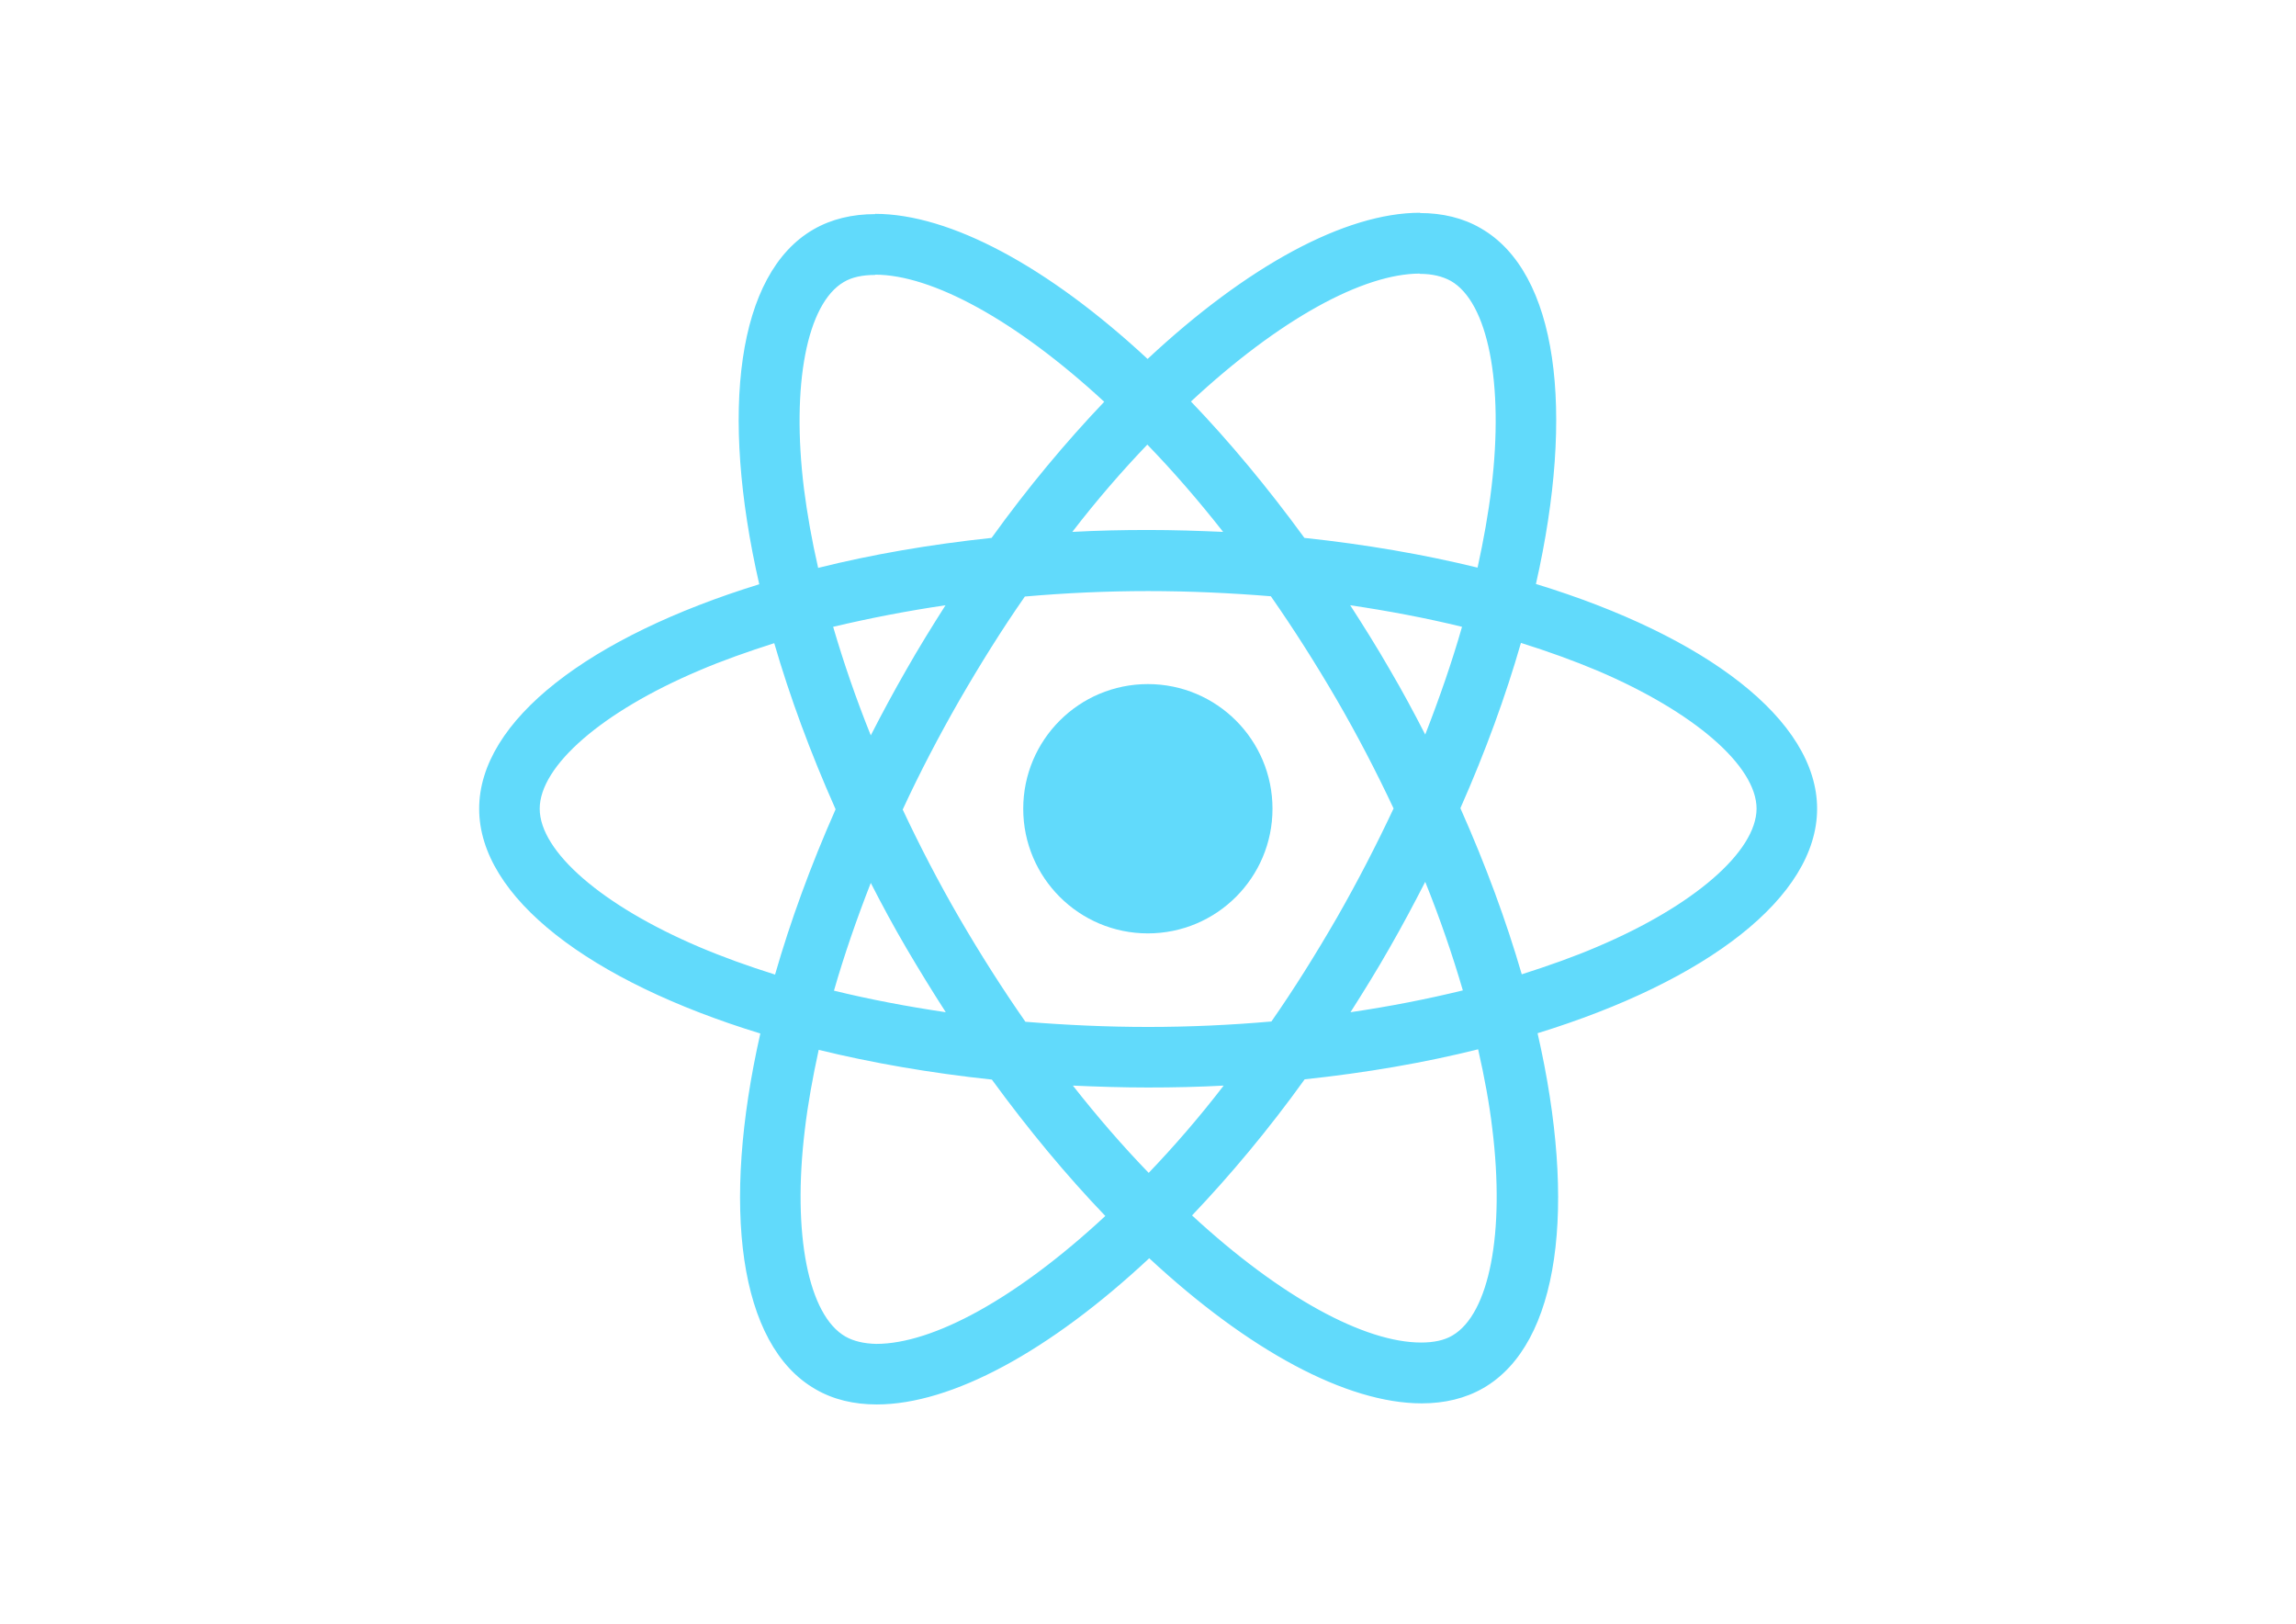
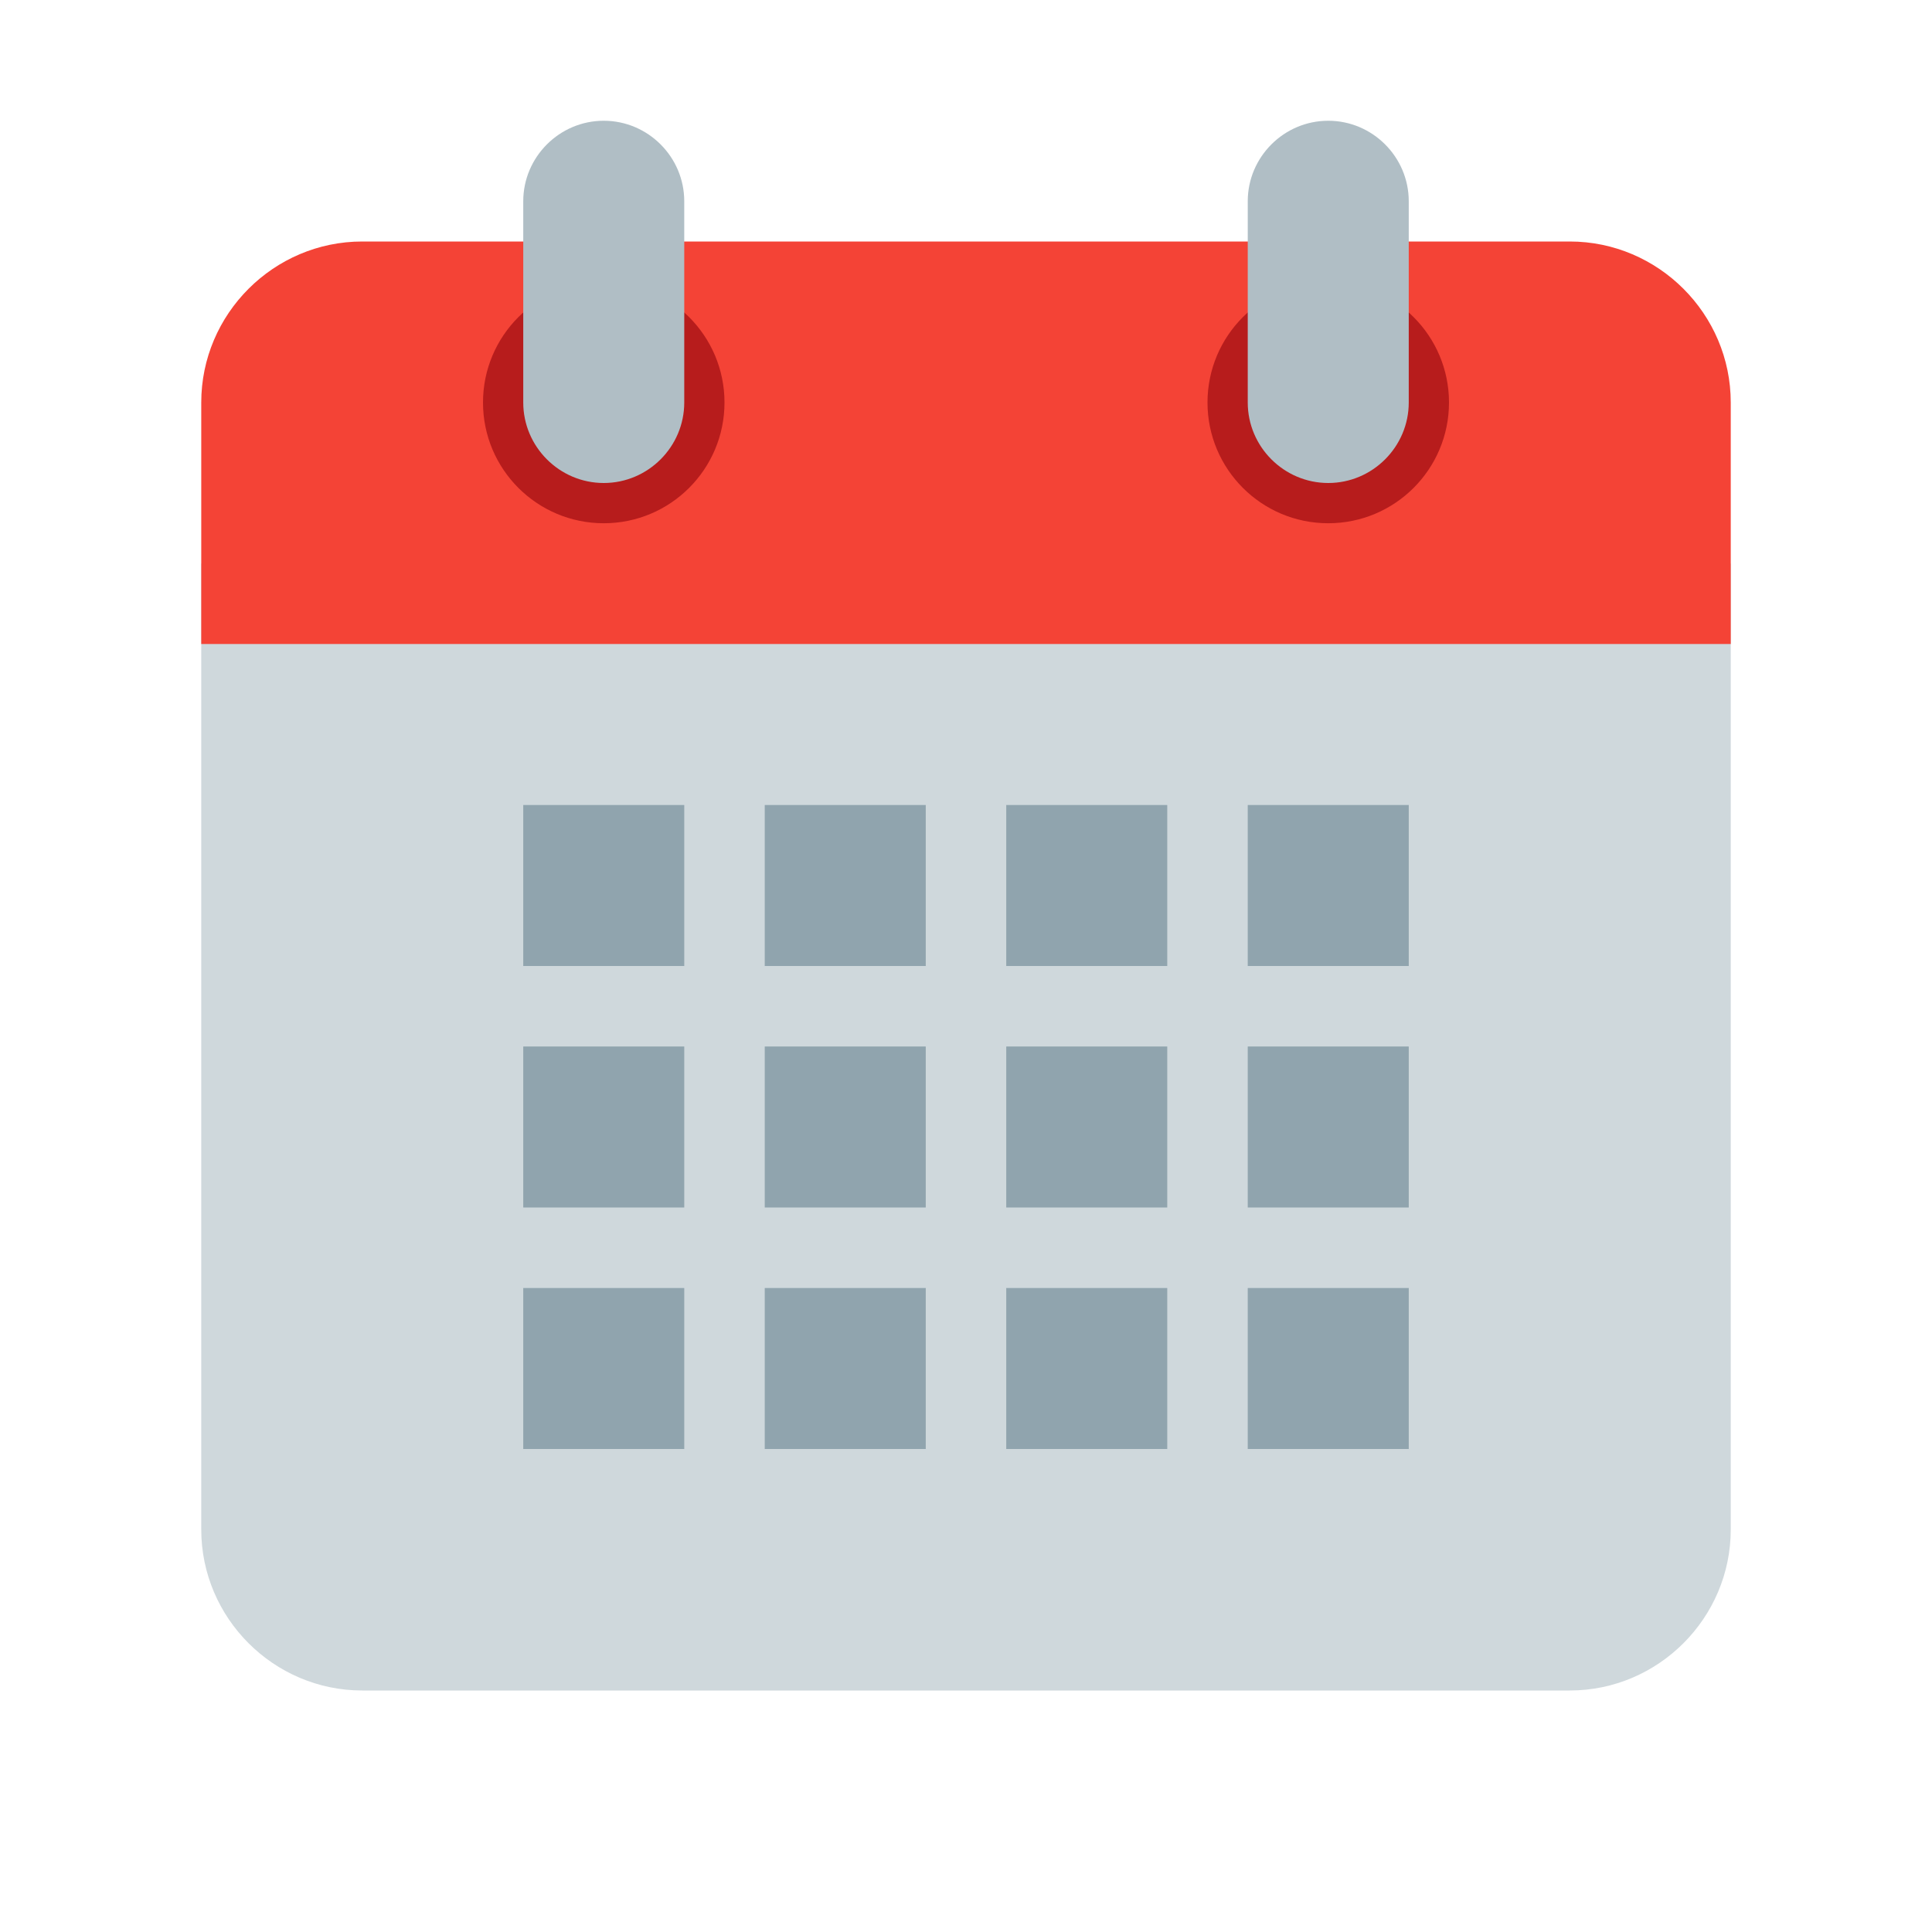
- <svg xmlns="http://www.w3.org/2000/svg" viewBox="0 0 841.9 595.3">
-   <g fill="#61DAFB">
-     <path d="M666.3 296.5c0-32.5-40.7-63.3-103.1-82.4 14.4-63.6 8-114.2-20.2-130.4-6.5-3.8-14.1-5.6-22.4-5.6v22.3c4.6 0 8.3.9 11.4 2.6 13.6 7.8 19.5 37.5 14.9 75.7-1.1 9.4-2.9 19.3-5.1 29.4-19.6-4.8-41-8.5-63.5-10.9-13.5-18.5-27.5-35.3-41.6-50 32.6-30.3 63.2-46.9 84-46.9V78c-27.5 0-63.5 19.6-99.9 53.6-36.4-33.8-72.4-53.2-99.9-53.2v22.3c20.7 0 51.4 16.5 84 46.6-14 14.7-28 31.4-41.3 49.9-22.6 2.4-44 6.1-63.6 11-2.3-10-4-19.7-5.2-29-4.7-38.2 1.1-67.9 14.6-75.8 3-1.8 6.9-2.6 11.5-2.6V78.5c-8.4 0-16 1.8-22.6 5.6-28.1 16.2-34.4 66.7-19.9 130.1-62.2 19.2-102.7 49.9-102.7 82.3 0 32.5 40.7 63.3 103.1 82.4-14.4 63.6-8 114.2 20.2 130.4 6.5 3.8 14.1 5.6 22.5 5.6 27.5 0 63.5-19.6 99.9-53.6 36.4 33.8 72.4 53.2 99.9 53.2 8.4 0 16-1.8 22.6-5.6 28.1-16.2 34.4-66.7 19.9-130.1 62-19.1 102.5-49.9 102.5-82.3zm-130.2-66.7c-3.7 12.9-8.3 26.2-13.5 39.5-4.1-8-8.4-16-13.1-24-4.6-8-9.5-15.8-14.4-23.4 14.2 2.1 27.9 4.7 41 7.9zm-45.8 106.5c-7.8 13.5-15.8 26.3-24.1 38.2-14.9 1.3-30 2-45.2 2-15.1 0-30.2-.7-45-1.9-8.3-11.9-16.4-24.6-24.2-38-7.6-13.1-14.5-26.4-20.8-39.8 6.2-13.4 13.2-26.8 20.7-39.9 7.8-13.5 15.8-26.3 24.1-38.2 14.9-1.3 30-2 45.2-2 15.1 0 30.2.7 45 1.9 8.3 11.9 16.4 24.6 24.2 38 7.6 13.1 14.5 26.4 20.8 39.8-6.3 13.4-13.2 26.8-20.7 39.9zm32.3-13c5.4 13.4 10 26.8 13.8 39.8-13.1 3.2-26.9 5.9-41.2 8 4.9-7.7 9.8-15.6 14.4-23.7 4.6-8 8.9-16.1 13-24.1zM421.2 430c-9.3-9.6-18.6-20.3-27.8-32 9 .4 18.2.7 27.5.7 9.4 0 18.7-.2 27.8-.7-9 11.7-18.3 22.4-27.5 32zm-74.4-58.9c-14.2-2.1-27.9-4.7-41-7.9 3.7-12.9 8.3-26.2 13.5-39.5 4.1 8 8.4 16 13.1 24 4.7 8 9.5 15.8 14.4 23.4zM420.7 163c9.3 9.6 18.6 20.3 27.8 32-9-.4-18.2-.7-27.5-.7-9.4 0-18.7.2-27.8.7 9-11.7 18.3-22.4 27.5-32zm-74 58.9c-4.9 7.7-9.8 15.6-14.4 23.7-4.6 8-8.9 16-13 24-5.4-13.4-10-26.8-13.8-39.8 13.1-3.1 26.9-5.8 41.2-7.9zm-90.5 125.2c-35.4-15.1-58.3-34.9-58.3-50.6 0-15.7 22.9-35.6 58.3-50.6 8.6-3.7 18-7 27.7-10.1 5.7 19.6 13.2 40 22.5 60.9-9.2 20.8-16.6 41.1-22.2 60.6-9.9-3.1-19.3-6.5-28-10.2zM310 490c-13.6-7.8-19.5-37.5-14.9-75.7 1.1-9.4 2.9-19.3 5.1-29.4 19.6 4.8 41 8.5 63.5 10.9 13.5 18.5 27.5 35.3 41.6 50-32.6 30.3-63.2 46.9-84 46.9-4.5-.1-8.3-1-11.3-2.7zm237.2-76.2c4.7 38.2-1.1 67.9-14.6 75.8-3 1.8-6.9 2.6-11.5 2.6-20.7 0-51.4-16.5-84-46.6 14-14.7 28-31.4 41.3-49.9 22.6-2.4 44-6.1 63.6-11 2.3 10.1 4.1 19.8 5.2 29.1zm38.5-66.7c-8.6 3.7-18 7-27.7 10.1-5.7-19.6-13.2-40-22.5-60.9 9.2-20.8 16.6-41.1 22.2-60.6 9.9 3.1 19.3 6.5 28.1 10.2 35.4 15.1 58.3 34.9 58.3 50.6-.1 15.7-23 35.6-58.4 50.6zM320.8 78.4z" />
-     <circle cx="420.9" cy="296.5" r="45.7" />
-     <path d="M520.5 78.1z" />
+ <svg xmlns="http://www.w3.org/2000/svg" version="1.1" viewBox="0 0 48 48" enable-background="new 0 0 48 48">
+   <path fill="#CFD8DC" d="M5,38V14h38v24c0,2.2-1.8,4-4,4H9C6.8,42,5,40.2,5,38z" />
+   <path fill="#F44336" d="M43,10v6H5v-6c0-2.2,1.8-4,4-4h30C41.2,6,43,7.8,43,10z" />
+   <g fill="#B71C1C">
+     <circle cx="33" cy="10" r="3" />
+     <circle cx="15" cy="10" r="3" />
+   </g>
+   <g fill="#B0BEC5">
+     <path d="M33,3c-1.1,0-2,0.9-2,2v5c0,1.1,0.9,2,2,2s2-0.9,2-2V5C35,3.9,34.1,3,33,3z" />
+     <path d="M15,3c-1.1,0-2,0.9-2,2v5c0,1.1,0.9,2,2,2s2-0.9,2-2V5C17,3.9,16.1,3,15,3z" />
+   </g>
+   <g fill="#90A4AE">
+     <rect x="13" y="20" width="4" height="4" />
+     <rect x="19" y="20" width="4" height="4" />
+     <rect x="25" y="20" width="4" height="4" />
+     <rect x="31" y="20" width="4" height="4" />
+     <rect x="13" y="26" width="4" height="4" />
+     <rect x="19" y="26" width="4" height="4" />
+     <rect x="25" y="26" width="4" height="4" />
+     <rect x="31" y="26" width="4" height="4" />
+     <rect x="13" y="32" width="4" height="4" />
+     <rect x="19" y="32" width="4" height="4" />
+     <rect x="25" y="32" width="4" height="4" />
+     <rect x="31" y="32" width="4" height="4" />
  </g>
</svg>
